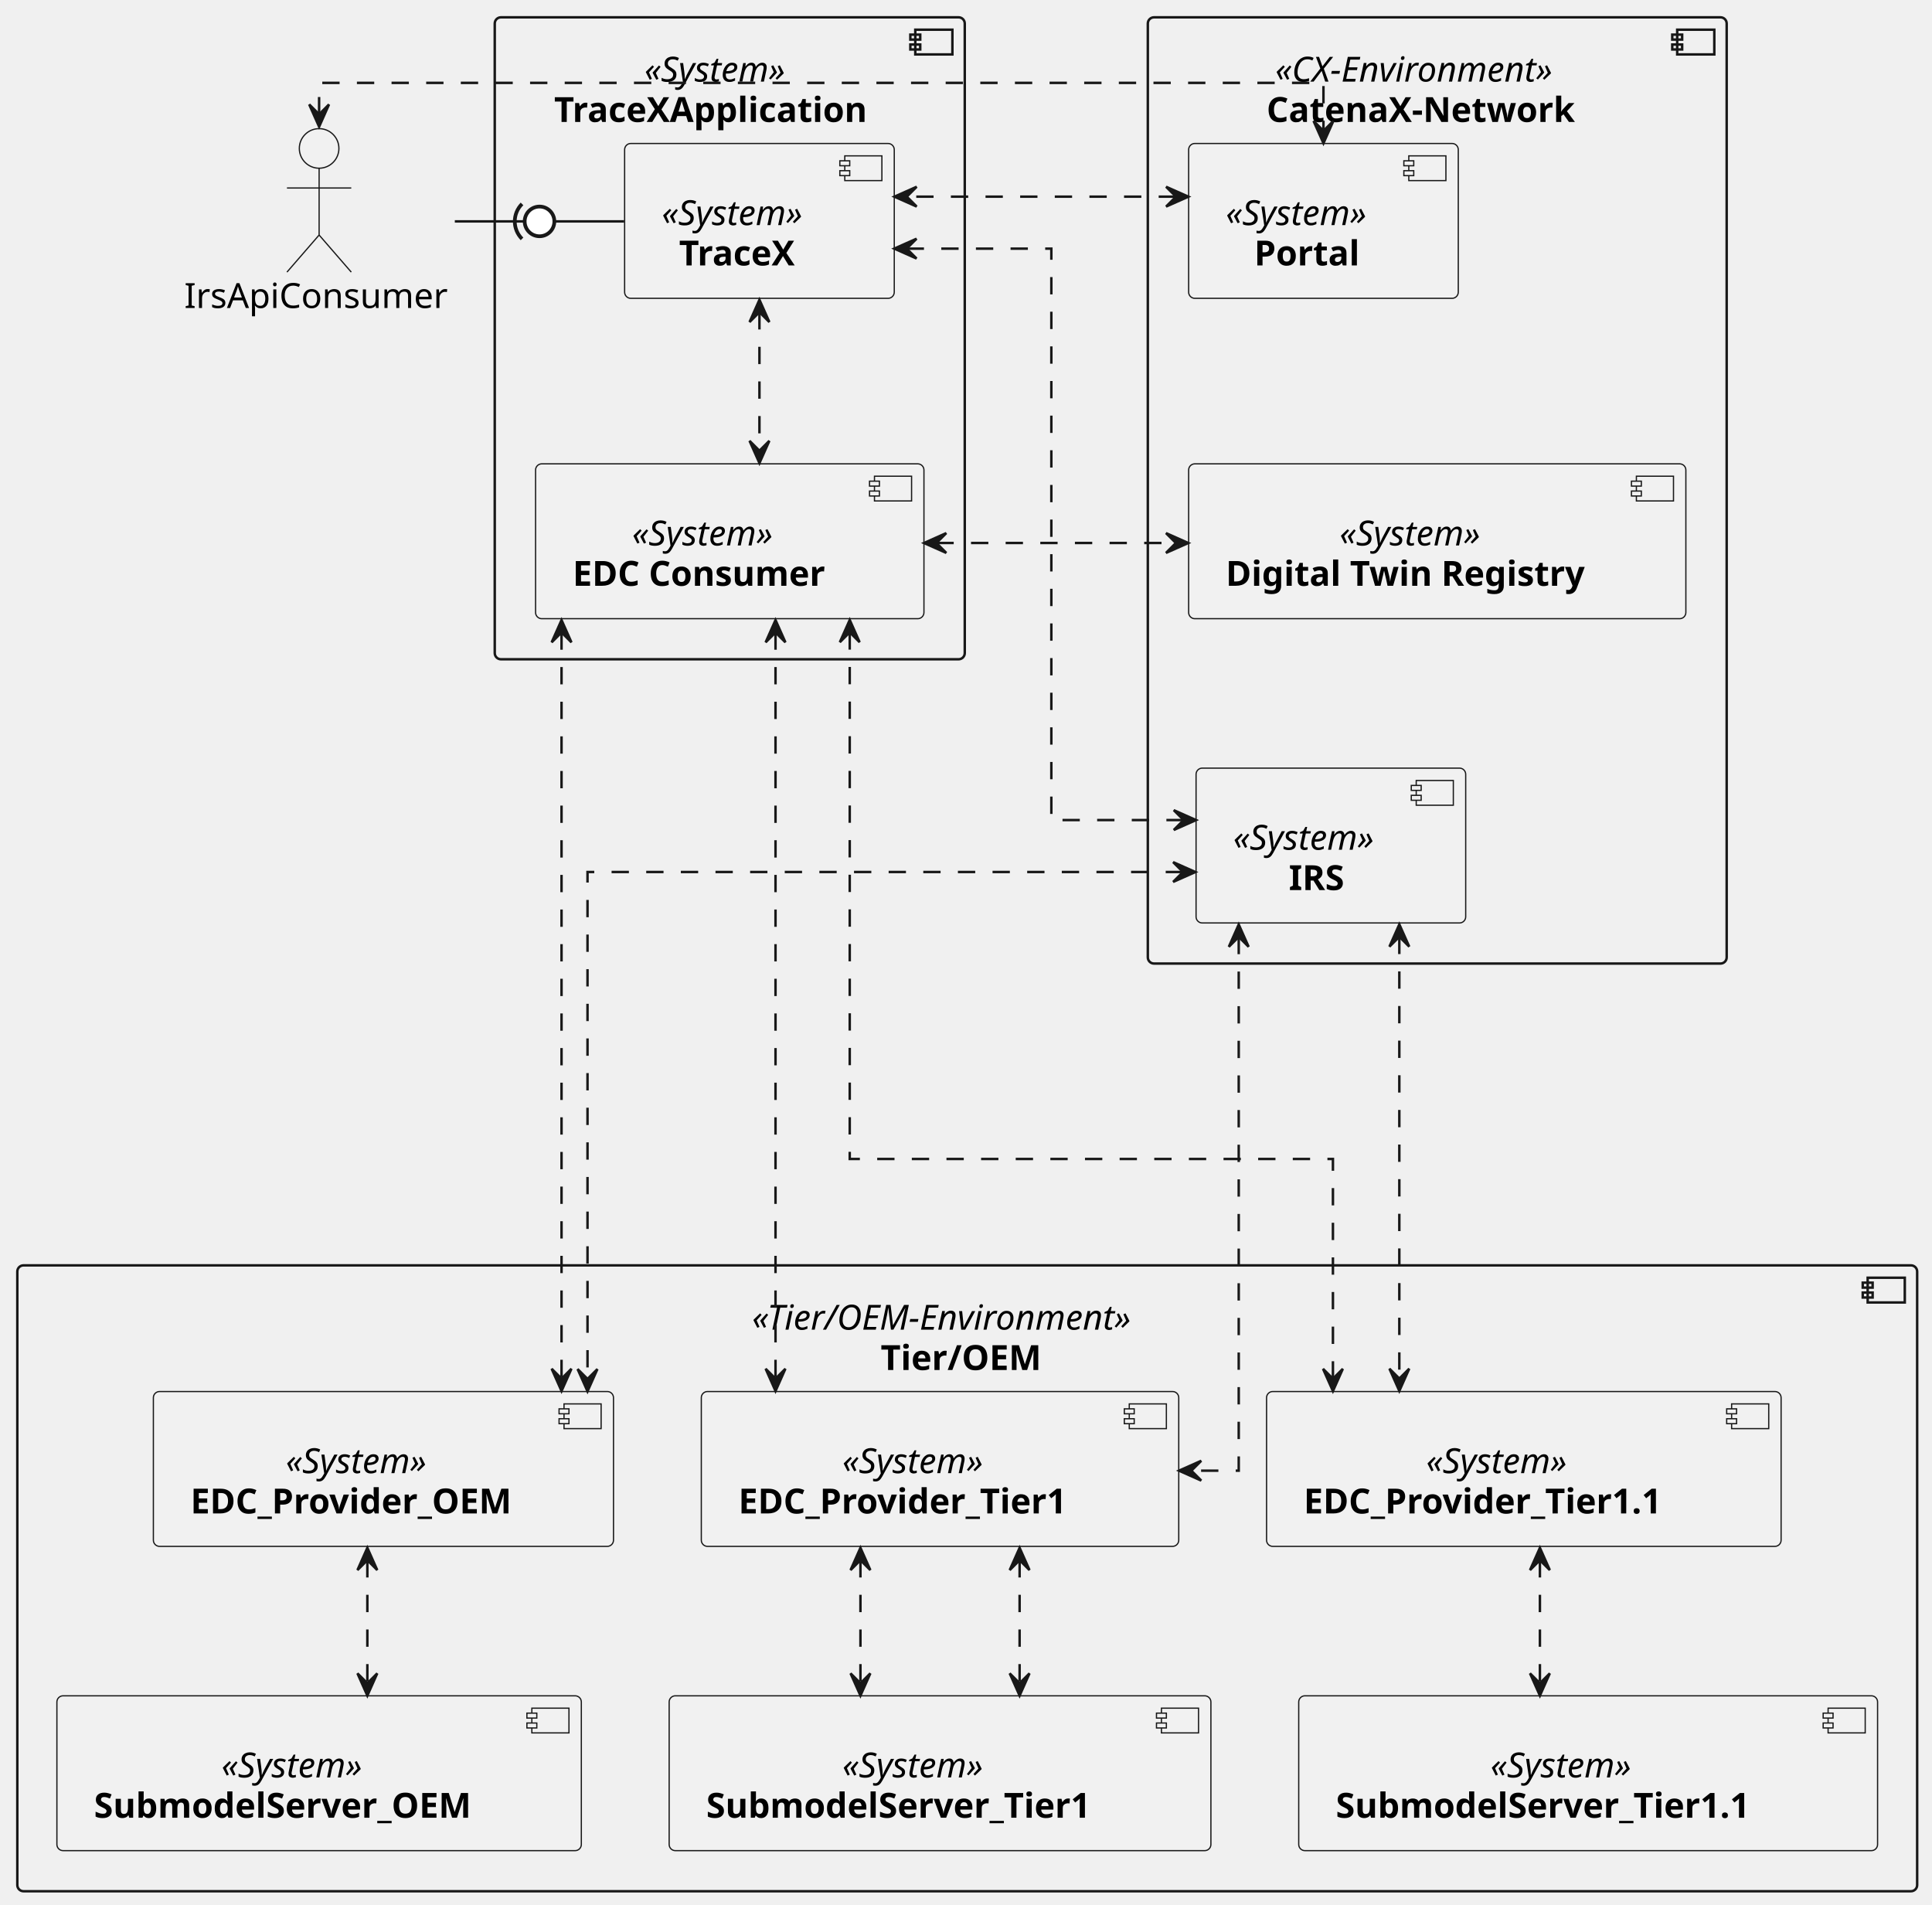
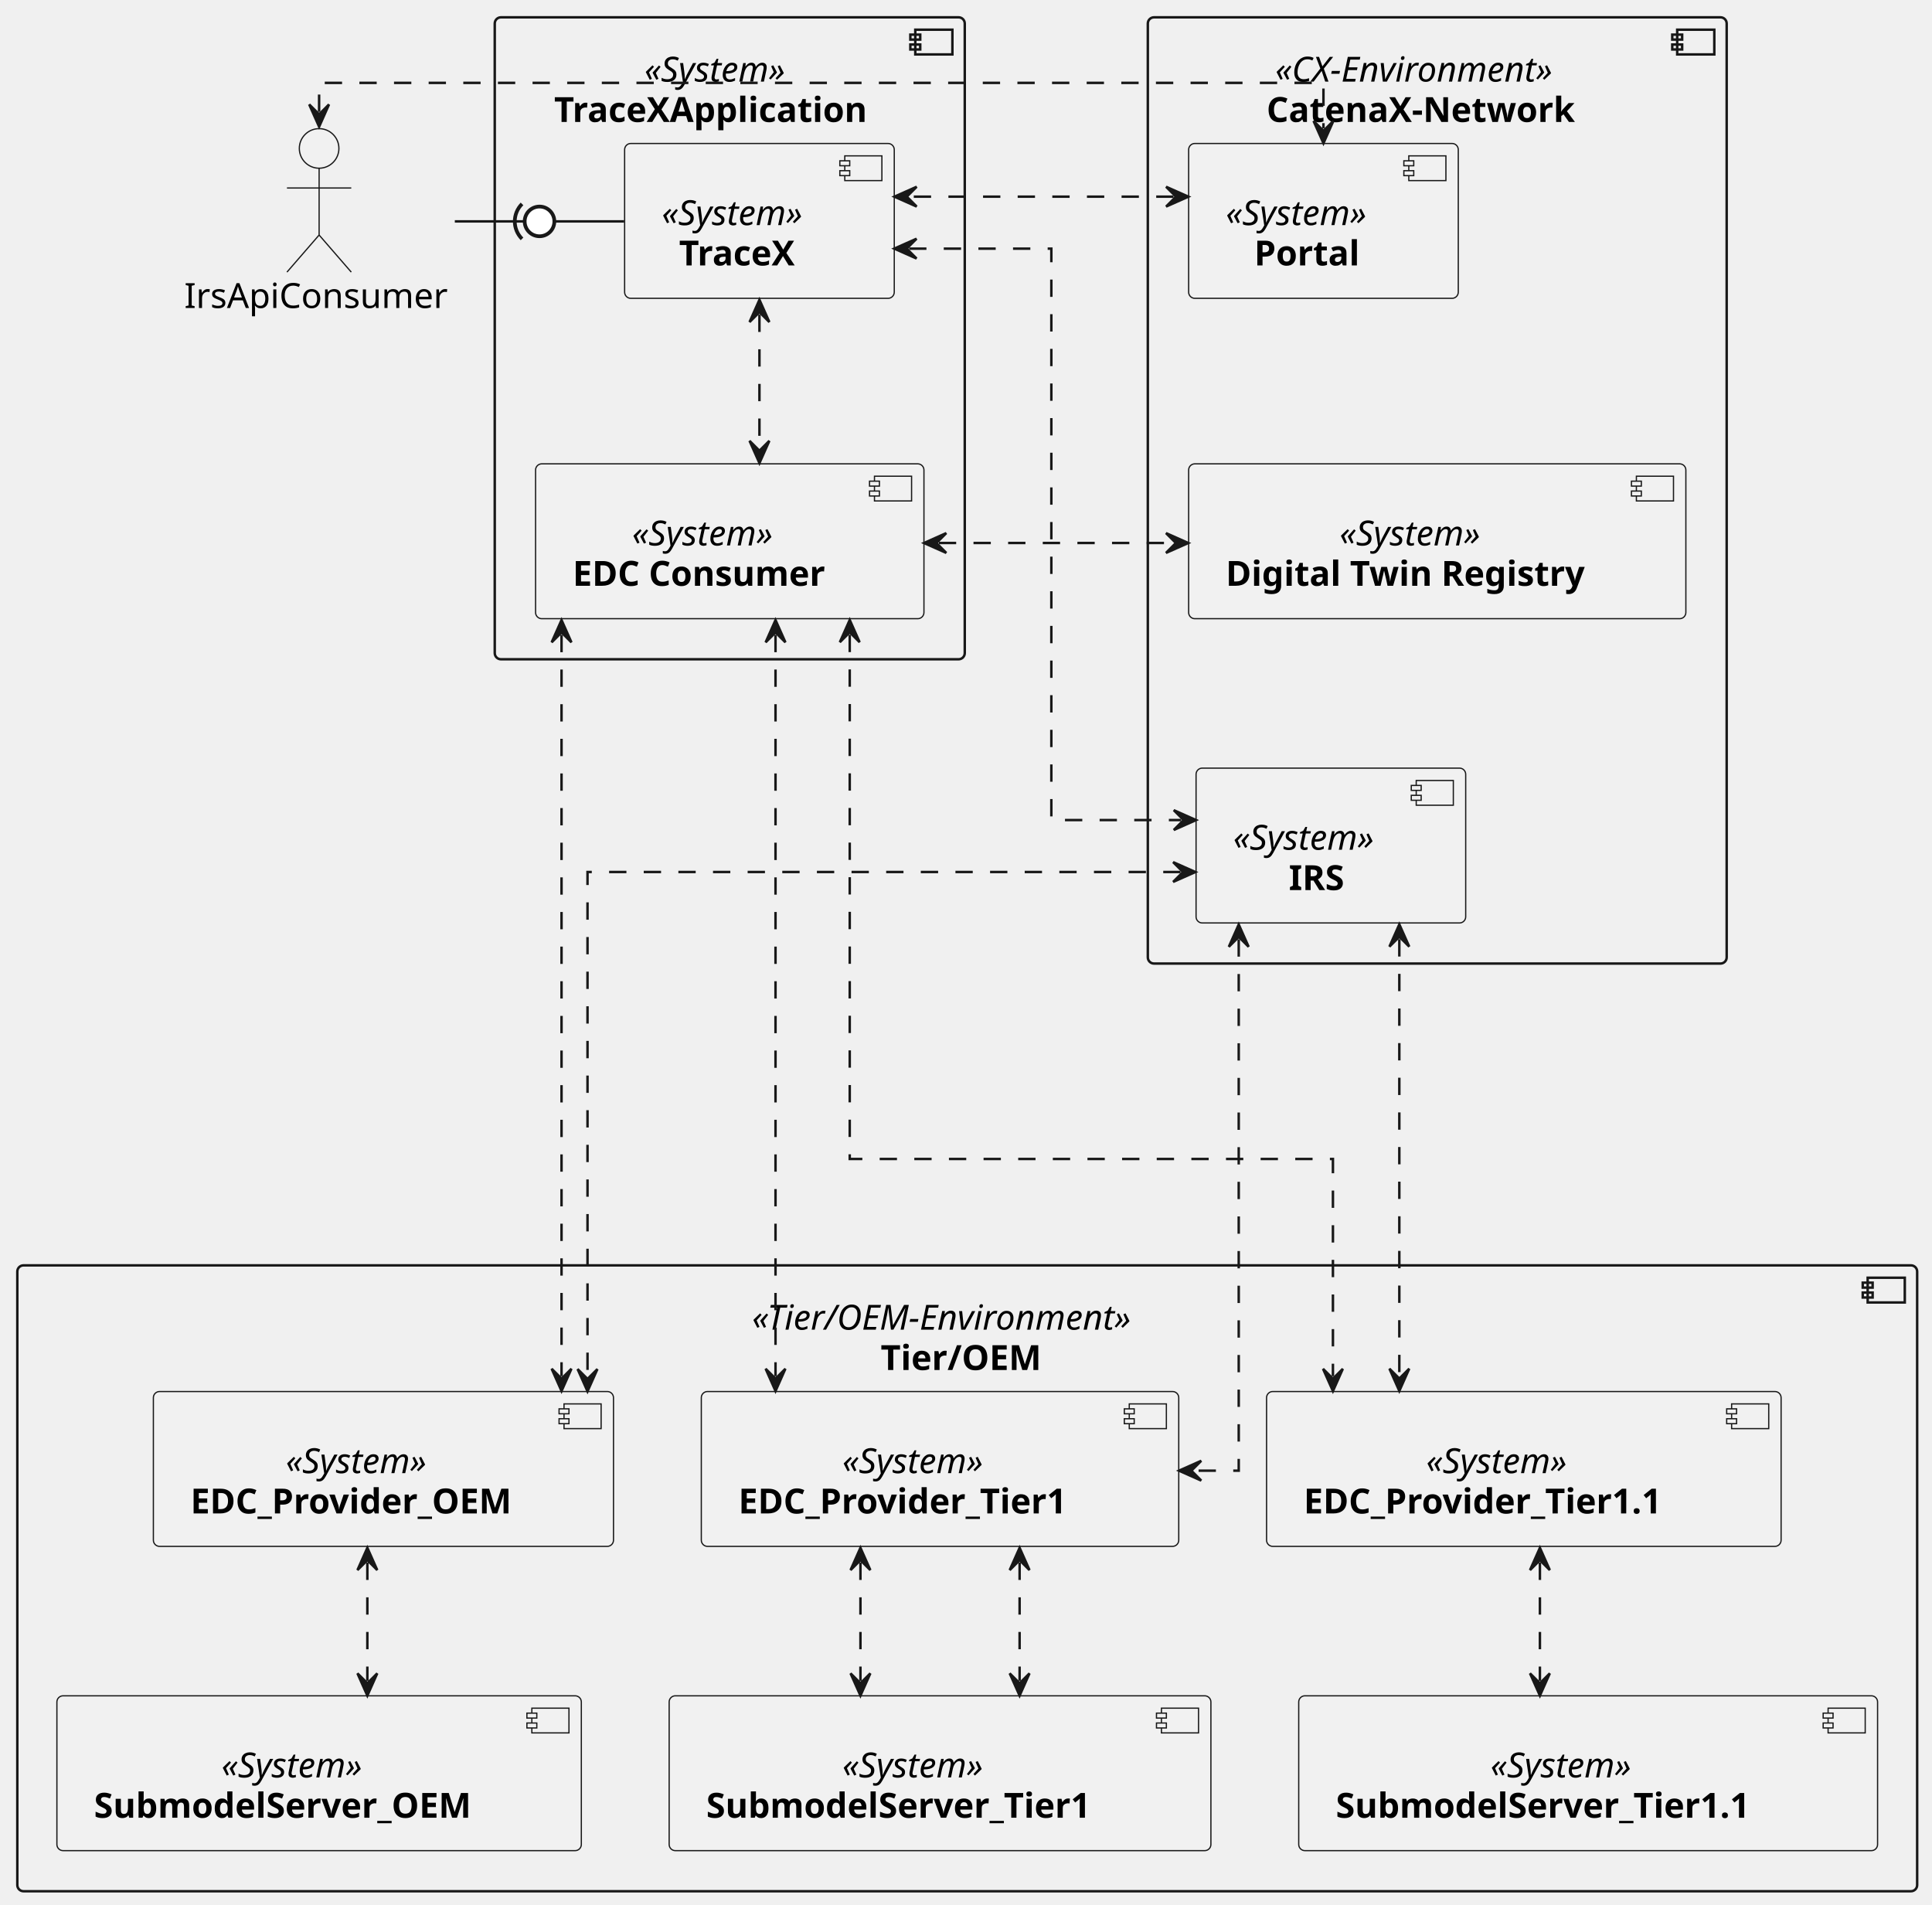
<svg xmlns="http://www.w3.org/2000/svg" contentStyleType="text/css" height="770px" preserveAspectRatio="none" style="width:781px;height:770px;background:#FFFFFF;" version="1.1" viewBox="0 0 781 770" width="781px" zoomAndPan="magnify">
  <defs />
  <g>
    <g id="cluster_**TraceXApplication**">
      <rect fill="none" height="259.5" rx="2.5" ry="2.5" style="stroke:#181818;stroke-width:1.0;" width="190" x="200" y="7" />
      <rect fill="none" height="10" style="stroke:#181818;stroke-width:1.0;" width="15" x="370" y="12" />
      <rect fill="none" height="2" style="stroke:#181818;stroke-width:1.0;" width="4" x="368" y="14" />
      <rect fill="none" height="2" style="stroke:#181818;stroke-width:1.0;" width="4" x="368" y="18" />
      <text fill="#000000" font-family="Architects daughter" font-size="14" font-style="italic" lengthAdjust="spacing" textLength="69" x="260.5" y="32.995">«System»</text>
      <text fill="#000000" font-family="Architects daughter" font-size="14" font-weight="bold" lengthAdjust="spacing" textLength="142" x="224" y="49.292">TraceXApplication</text>
    </g>
    <g id="cluster_**CatenaX-Network**">
      <rect fill="none" height="382.5" rx="2.5" ry="2.5" style="stroke:#181818;stroke-width:1.0;" width="234" x="464" y="7" />
      <rect fill="none" height="10" style="stroke:#181818;stroke-width:1.0;" width="15" x="678" y="12" />
      <rect fill="none" height="2" style="stroke:#181818;stroke-width:1.0;" width="4" x="676" y="14" />
      <rect fill="none" height="2" style="stroke:#181818;stroke-width:1.0;" width="4" x="676" y="18" />
      <text fill="#000000" font-family="Architects daughter" font-size="14" font-style="italic" lengthAdjust="spacing" textLength="131" x="515.5" y="32.995">«CX-Environment»</text>
      <text fill="#000000" font-family="Architects daughter" font-size="14" font-weight="bold" lengthAdjust="spacing" textLength="138" x="512" y="49.292">CatenaX-Network</text>
    </g>
    <g id="cluster_**Tier/OEM**">
      <rect fill="none" height="253" rx="2.5" ry="2.5" style="stroke:#181818;stroke-width:1.0;" width="768" x="7" y="511.5" />
      <rect fill="none" height="10" style="stroke:#181818;stroke-width:1.0;" width="15" x="755" y="516.5" />
      <rect fill="none" height="2" style="stroke:#181818;stroke-width:1.0;" width="4" x="753" y="518.5" />
      <rect fill="none" height="2" style="stroke:#181818;stroke-width:1.0;" width="4" x="753" y="522.5" />
      <text fill="#000000" font-family="Architects daughter" font-size="14" font-style="italic" lengthAdjust="spacing" textLength="174" x="304" y="537.495">«Tier/OEM-Environment»</text>
      <text fill="#000000" font-family="Architects daughter" font-size="14" font-weight="bold" lengthAdjust="spacing" textLength="70" x="356" y="553.792">Tier/OEM</text>
    </g>
    <g id="elem_TraceX">
      <rect fill="#F1F1F1" height="62.594" rx="2.5" ry="2.5" style="stroke:#181818;stroke-width:0.5;" width="109" x="252.5" y="58" />
      <rect fill="#F1F1F1" height="10" style="stroke:#181818;stroke-width:0.5;" width="15" x="341.5" y="63" />
      <rect fill="#F1F1F1" height="2" style="stroke:#181818;stroke-width:0.5;" width="4" x="339.5" y="65" />
      <rect fill="#F1F1F1" height="2" style="stroke:#181818;stroke-width:0.5;" width="4" x="339.5" y="69" />
      <text fill="#000000" font-family="Architects daughter" font-size="14" font-style="italic" lengthAdjust="spacing" textLength="69" x="267.5" y="90.995">«System»</text>
      <text fill="#000000" font-family="Architects daughter" font-size="14" font-weight="bold" lengthAdjust="spacing" textLength="55" x="274.5" y="107.292">TraceX</text>
    </g>
    <g id="elem_EDC">
      <rect fill="#F1F1F1" height="62.594" rx="2.5" ry="2.5" style="stroke:#181818;stroke-width:0.5;" width="157" x="216.5" y="187.5" />
      <rect fill="#F1F1F1" height="10" style="stroke:#181818;stroke-width:0.5;" width="15" x="353.5" y="192.5" />
      <rect fill="#F1F1F1" height="2" style="stroke:#181818;stroke-width:0.5;" width="4" x="351.5" y="194.5" />
      <rect fill="#F1F1F1" height="2" style="stroke:#181818;stroke-width:0.5;" width="4" x="351.5" y="198.5" />
      <text fill="#000000" font-family="Architects daughter" font-size="14" font-style="italic" lengthAdjust="spacing" textLength="69" x="255.5" y="220.495">«System»</text>
      <text fill="#000000" font-family="Architects daughter" font-size="14" font-weight="bold" lengthAdjust="spacing" textLength="117" x="231.5" y="236.792">EDC Consumer</text>
    </g>
    <g id="elem_PORTAL">
      <rect fill="#F1F1F1" height="62.594" rx="2.5" ry="2.5" style="stroke:#181818;stroke-width:0.5;" width="109" x="480.5" y="58" />
      <rect fill="#F1F1F1" height="10" style="stroke:#181818;stroke-width:0.5;" width="15" x="569.5" y="63" />
      <rect fill="#F1F1F1" height="2" style="stroke:#181818;stroke-width:0.5;" width="4" x="567.5" y="65" />
      <rect fill="#F1F1F1" height="2" style="stroke:#181818;stroke-width:0.5;" width="4" x="567.5" y="69" />
      <text fill="#000000" font-family="Architects daughter" font-size="14" font-style="italic" lengthAdjust="spacing" textLength="69" x="495.5" y="90.995">«System»</text>
      <text fill="#000000" font-family="Architects daughter" font-size="14" font-weight="bold" lengthAdjust="spacing" textLength="46" x="507" y="107.292">Portal</text>
    </g>
    <g id="elem_DT_REG">
      <rect fill="#F1F1F1" height="62.594" rx="2.5" ry="2.5" style="stroke:#181818;stroke-width:0.5;" width="201" x="480.5" y="187.5" />
      <rect fill="#F1F1F1" height="10" style="stroke:#181818;stroke-width:0.5;" width="15" x="661.5" y="192.5" />
      <rect fill="#F1F1F1" height="2" style="stroke:#181818;stroke-width:0.5;" width="4" x="659.5" y="194.5" />
      <rect fill="#F1F1F1" height="2" style="stroke:#181818;stroke-width:0.5;" width="4" x="659.5" y="198.5" />
      <text fill="#000000" font-family="Architects daughter" font-size="14" font-style="italic" lengthAdjust="spacing" textLength="69" x="541.5" y="220.495">«System»</text>
      <text fill="#000000" font-family="Architects daughter" font-size="14" font-weight="bold" lengthAdjust="spacing" textLength="161" x="495.5" y="236.792">Digital Twin Registry</text>
    </g>
    <g id="elem_IRS">
      <rect fill="#F1F1F1" height="62.594" rx="2.5" ry="2.5" style="stroke:#181818;stroke-width:0.5;" width="109" x="483.5" y="310.5" />
      <rect fill="#F1F1F1" height="10" style="stroke:#181818;stroke-width:0.5;" width="15" x="572.5" y="315.5" />
      <rect fill="#F1F1F1" height="2" style="stroke:#181818;stroke-width:0.5;" width="4" x="570.5" y="317.5" />
      <rect fill="#F1F1F1" height="2" style="stroke:#181818;stroke-width:0.5;" width="4" x="570.5" y="321.5" />
      <text fill="#000000" font-family="Architects daughter" font-size="14" font-style="italic" lengthAdjust="spacing" textLength="69" x="498.5" y="343.495">«System»</text>
      <text fill="#000000" font-family="Architects daughter" font-size="14" font-weight="bold" lengthAdjust="spacing" textLength="24" x="521" y="359.792">IRS</text>
    </g>
    <g id="elem_EDCProviderOEM">
      <rect fill="#F1F1F1" height="62.594" rx="2.5" ry="2.5" style="stroke:#181818;stroke-width:0.5;" width="186" x="62" y="562.5" />
      <rect fill="#F1F1F1" height="10" style="stroke:#181818;stroke-width:0.5;" width="15" x="228" y="567.5" />
      <rect fill="#F1F1F1" height="2" style="stroke:#181818;stroke-width:0.5;" width="4" x="226" y="569.5" />
      <rect fill="#F1F1F1" height="2" style="stroke:#181818;stroke-width:0.5;" width="4" x="226" y="573.5" />
      <text fill="#000000" font-family="Architects daughter" font-size="14" font-style="italic" lengthAdjust="spacing" textLength="69" x="115.5" y="595.495">«System»</text>
      <text fill="#000000" font-family="Architects daughter" font-size="14" font-weight="bold" lengthAdjust="spacing" textLength="146" x="77" y="611.792">EDC_Provider_OEM</text>
    </g>
    <g id="elem_EDCProviderTier1">
      <rect fill="#F1F1F1" height="62.594" rx="2.5" ry="2.5" style="stroke:#181818;stroke-width:0.5;" width="193" x="283.5" y="562.5" />
      <rect fill="#F1F1F1" height="10" style="stroke:#181818;stroke-width:0.5;" width="15" x="456.5" y="567.5" />
      <rect fill="#F1F1F1" height="2" style="stroke:#181818;stroke-width:0.5;" width="4" x="454.5" y="569.5" />
      <rect fill="#F1F1F1" height="2" style="stroke:#181818;stroke-width:0.5;" width="4" x="454.5" y="573.5" />
      <text fill="#000000" font-family="Architects daughter" font-size="14" font-style="italic" lengthAdjust="spacing" textLength="69" x="340.5" y="595.495">«System»</text>
      <text fill="#000000" font-family="Architects daughter" font-size="14" font-weight="bold" lengthAdjust="spacing" textLength="153" x="298.5" y="611.792">EDC_Provider_Tier1</text>
    </g>
    <g id="elem_EDCProviderTier11">
      <rect fill="#F1F1F1" height="62.594" rx="2.5" ry="2.5" style="stroke:#181818;stroke-width:0.5;" width="208" x="512" y="562.5" />
      <rect fill="#F1F1F1" height="10" style="stroke:#181818;stroke-width:0.5;" width="15" x="700" y="567.5" />
      <rect fill="#F1F1F1" height="2" style="stroke:#181818;stroke-width:0.5;" width="4" x="698" y="569.5" />
      <rect fill="#F1F1F1" height="2" style="stroke:#181818;stroke-width:0.5;" width="4" x="698" y="573.5" />
      <text fill="#000000" font-family="Architects daughter" font-size="14" font-style="italic" lengthAdjust="spacing" textLength="69" x="576.5" y="595.495">«System»</text>
      <text fill="#000000" font-family="Architects daughter" font-size="14" font-weight="bold" lengthAdjust="spacing" textLength="168" x="527" y="611.792">EDC_Provider_Tier1.1</text>
    </g>
    <g id="elem_SubmodelServerOEM">
      <rect fill="#F1F1F1" height="62.594" rx="2.5" ry="2.5" style="stroke:#181818;stroke-width:0.5;" width="212" x="23" y="685.5" />
      <rect fill="#F1F1F1" height="10" style="stroke:#181818;stroke-width:0.5;" width="15" x="215" y="690.5" />
      <rect fill="#F1F1F1" height="2" style="stroke:#181818;stroke-width:0.5;" width="4" x="213" y="692.5" />
      <rect fill="#F1F1F1" height="2" style="stroke:#181818;stroke-width:0.5;" width="4" x="213" y="696.5" />
      <text fill="#000000" font-family="Architects daughter" font-size="14" font-style="italic" lengthAdjust="spacing" textLength="69" x="89.5" y="718.495">«System»</text>
      <text fill="#000000" font-family="Architects daughter" font-size="14" font-weight="bold" lengthAdjust="spacing" textLength="172" x="38" y="734.792">SubmodelServer_OEM</text>
    </g>
    <g id="elem_SubmodelServerTier1">
      <rect fill="#F1F1F1" height="62.594" rx="2.5" ry="2.5" style="stroke:#181818;stroke-width:0.5;" width="219" x="270.5" y="685.5" />
      <rect fill="#F1F1F1" height="10" style="stroke:#181818;stroke-width:0.5;" width="15" x="469.5" y="690.5" />
      <rect fill="#F1F1F1" height="2" style="stroke:#181818;stroke-width:0.5;" width="4" x="467.5" y="692.5" />
      <rect fill="#F1F1F1" height="2" style="stroke:#181818;stroke-width:0.5;" width="4" x="467.5" y="696.5" />
      <text fill="#000000" font-family="Architects daughter" font-size="14" font-style="italic" lengthAdjust="spacing" textLength="69" x="340.5" y="718.495">«System»</text>
      <text fill="#000000" font-family="Architects daughter" font-size="14" font-weight="bold" lengthAdjust="spacing" textLength="179" x="285.5" y="734.792">SubmodelServer_Tier1</text>
    </g>
    <g id="elem_SubmodelServerTier11">
      <rect fill="#F1F1F1" height="62.594" rx="2.5" ry="2.5" style="stroke:#181818;stroke-width:0.5;" width="234" x="525" y="685.5" />
      <rect fill="#F1F1F1" height="10" style="stroke:#181818;stroke-width:0.5;" width="15" x="739" y="690.5" />
      <rect fill="#F1F1F1" height="2" style="stroke:#181818;stroke-width:0.5;" width="4" x="737" y="692.5" />
      <rect fill="#F1F1F1" height="2" style="stroke:#181818;stroke-width:0.5;" width="4" x="737" y="696.5" />
      <text fill="#000000" font-family="Architects daughter" font-size="14" font-style="italic" lengthAdjust="spacing" textLength="69" x="602.5" y="718.495">«System»</text>
      <text fill="#000000" font-family="Architects daughter" font-size="14" font-weight="bold" lengthAdjust="spacing" textLength="194" x="540" y="734.792">SubmodelServer_Tier1.1</text>
    </g>
    <g id="elem_IrsApiConsumer">
      <ellipse cx="129" cy="60" fill="#F1F1F1" rx="8" ry="8" style="stroke:#181818;stroke-width:0.5;" />
      <path d="M129,68 L129,95 M116,76 L142,76 M129,95 L116,110 M129,95 L142,110 " fill="none" style="stroke:#181818;stroke-width:0.5;" />
      <text fill="#000000" font-family="Architects daughter" font-size="14" lengthAdjust="spacing" textLength="109" x="74.5" y="124.495">IrsApiConsumer</text>
    </g>
    <g id="link_IrsApiConsumer_TraceX">
      <path d="M183.86,89.5 C205.62,89.5 230.58,89.5 252.32,89.5 " fill="none" id="IrsApiConsumer-TraceX" style="stroke:#181818;stroke-width:1.0;" />
      <path d="M211.026,82.429 A10,10 0 0 0 211.026 96.571" fill="none" style="stroke:#181818;stroke-width:1.5;" />
      <ellipse cx="218.097" cy="89.5" fill="#FFFFFF" rx="6" ry="6" style="stroke:#181818;stroke-width:1.5;" />
    </g>
    <g id="link_IrsApiConsumer_PORTAL">
-       <path d="M129,46.22 C129,46.22 129,33.5 129,33.5 C129,33.5 535,33.5 535,33.5 C535,33.5 535,52.9 535,52.9 " fill="none" id="IrsApiConsumer-PORTAL" style="stroke:#181818;stroke-width:1.0;stroke-dasharray:7.0,7.0;" />
+       <path d="M129,45.22 C129,35.38 129,33.5 129,33.5 C129,33.5 535,33.5 535,33.5 C535,33.5 535,39.2 535,51.9 " fill="none" id="IrsApiConsumer-PORTAL" style="stroke:#181818;stroke-width:1.0;stroke-dasharray:7.0,7.0;" />
      <polygon fill="#181818" points="129,51.22,133,42.22,129,46.22,125,42.22,129,51.22" style="stroke:#181818;stroke-width:1.0;" />
      <polygon fill="#181818" points="535,57.9,539,48.9,535,52.9,531,48.9,535,57.9" style="stroke:#181818;stroke-width:1.0;" />
    </g>
    <g id="link_TraceX_EDC">
-       <path d="M307,126.18 C307,126.18 307,182.2 307,182.2 " fill="none" id="TraceX-EDC" style="stroke:#181818;stroke-width:1.0;stroke-dasharray:7.0,7.0;" />
+       <path d="M307,127.18 C307,147.25 307,161.11 307,181.2 " fill="none" id="TraceX-EDC" style="stroke:#181818;stroke-width:1.0;stroke-dasharray:7.0,7.0;" />
      <polygon fill="#181818" points="307,121.18,303,130.18,307,126.18,311,130.18,307,121.18" style="stroke:#181818;stroke-width:1.0;" />
      <polygon fill="#181818" points="307,187.2,311,178.2,307,182.2,303,178.2,307,187.2" style="stroke:#181818;stroke-width:1.0;" />
    </g>
    <g id="link_PORTAL_TraceX">
-       <path d="M475.39,79.5 C475.39,79.5 366.56,79.5 366.56,79.5 " fill="none" id="PORTAL-TraceX" style="stroke:#181818;stroke-width:1.0;stroke-dasharray:7.0,7.0;" />
+       <path d="M474.39,79.5 C438.42,79.5 403.52,79.5 367.56,79.5 " fill="none" id="PORTAL-TraceX" style="stroke:#181818;stroke-width:1.0;stroke-dasharray:7.0,7.0;" />
      <polygon fill="#181818" points="480.39,79.5,471.39,75.5,475.39,79.5,471.39,83.5,480.39,79.5" style="stroke:#181818;stroke-width:1.0;" />
      <polygon fill="#181818" points="361.56,79.5,370.56,83.5,366.56,79.5,370.56,75.5,361.56,79.5" style="stroke:#181818;stroke-width:1.0;" />
    </g>
    <g id="link_TraceX_IRS">
-       <path d="M366.51,100.5 C366.51,100.5 425,100.5 425,100.5 C425,100.5 425,331.5 425,331.5 C425,331.5 478.49,331.5 478.49,331.5 " fill="none" id="TraceX-IRS" style="stroke:#181818;stroke-width:1.0;stroke-dasharray:7.0,7.0;" />
+       <path d="M367.51,100.5 C398.43,100.5 425,100.5 425,100.5 C425,100.5 425,331.5 425,331.5 C425,331.5 448.59,331.5 477.49,331.5 " fill="none" id="TraceX-IRS" style="stroke:#181818;stroke-width:1.0;stroke-dasharray:7.0,7.0;" />
      <polygon fill="#181818" points="361.51,100.5,370.51,104.5,366.51,100.5,370.51,96.5,361.51,100.5" style="stroke:#181818;stroke-width:1.0;" />
      <polygon fill="#181818" points="483.49,331.5,474.49,327.5,478.49,331.5,474.49,335.5,483.49,331.5" style="stroke:#181818;stroke-width:1.0;" />
    </g>
    <g id="link_EDC_DT_REG">
-       <path d="M378.53,219.5 C378.53,219.5 475.35,219.5 475.35,219.5 " fill="none" id="EDC-DT_REG" style="stroke:#181818;stroke-width:1.0;stroke-dasharray:7.0,7.0;" />
+       <path d="M379.53,219.5 C412.52,219.5 439.3,219.5 474.35,219.5 " fill="none" id="EDC-DT_REG" style="stroke:#181818;stroke-width:1.0;stroke-dasharray:7.0,7.0;" />
      <polygon fill="#181818" points="373.53,219.5,382.53,223.5,378.53,219.5,382.53,215.5,373.53,219.5" style="stroke:#181818;stroke-width:1.0;" />
      <polygon fill="#181818" points="480.35,219.5,471.35,215.5,475.35,219.5,471.35,223.5,480.35,219.5" style="stroke:#181818;stroke-width:1.0;" />
    </g>
    <g id="link_EDC_EDCProviderOEM">
-       <path d="M227,255.65 C227,255.65 227,557.3 227,557.3 " fill="none" id="EDC-EDCProviderOEM" style="stroke:#181818;stroke-width:1.0;stroke-dasharray:7.0,7.0;" />
+       <path d="M227,256.65 C227,327.37 227,485.54 227,556.3 " fill="none" id="EDC-EDCProviderOEM" style="stroke:#181818;stroke-width:1.0;stroke-dasharray:7.0,7.0;" />
      <polygon fill="#181818" points="227,250.65,223,259.65,227,255.65,231,259.65,227,250.65" style="stroke:#181818;stroke-width:1.0;" />
      <polygon fill="#181818" points="227,562.3,231,553.3,227,557.3,223,553.3,227,562.3" style="stroke:#181818;stroke-width:1.0;" />
    </g>
    <g id="link_EDC_EDCProviderTier1">
-       <path d="M313.5,255.65 C313.5,255.65 313.5,557.3 313.5,557.3 " fill="none" id="EDC-EDCProviderTier1" style="stroke:#181818;stroke-width:1.0;stroke-dasharray:7.0,7.0;" />
+       <path d="M313.5,256.65 C313.5,327.37 313.5,485.54 313.5,556.3 " fill="none" id="EDC-EDCProviderTier1" style="stroke:#181818;stroke-width:1.0;stroke-dasharray:7.0,7.0;" />
      <polygon fill="#181818" points="313.5,250.65,309.5,259.65,313.5,255.65,317.5,259.65,313.5,250.65" style="stroke:#181818;stroke-width:1.0;" />
      <polygon fill="#181818" points="313.5,562.3,317.5,553.3,313.5,557.3,309.5,553.3,313.5,562.3" style="stroke:#181818;stroke-width:1.0;" />
    </g>
    <g id="link_EDC_EDCProviderTier11">
-       <path d="M343.5,255.6 C343.5,255.6 343.5,468.5 343.5,468.5 C343.5,468.5 538.83,468.5 538.83,468.5 C538.83,468.5 538.83,557.33 538.83,557.33 " fill="none" id="EDC-EDCProviderTier11" style="stroke:#181818;stroke-width:1.0;stroke-dasharray:7.0,7.0;" />
+       <path d="M343.5,256.6 C343.5,323.74 343.5,468.5 343.5,468.5 C343.5,468.5 538.83,468.5 538.83,468.5 C538.83,468.5 538.83,519.15 538.83,556.33 " fill="none" id="EDC-EDCProviderTier11" style="stroke:#181818;stroke-width:1.0;stroke-dasharray:7.0,7.0;" />
      <polygon fill="#181818" points="343.5,250.6,339.5,259.6,343.5,255.6,347.5,259.6,343.5,250.6" style="stroke:#181818;stroke-width:1.0;" />
      <polygon fill="#181818" points="538.83,562.33,542.83,553.33,538.83,557.33,534.83,553.33,538.83,562.33" style="stroke:#181818;stroke-width:1.0;" />
    </g>
    <g id="link_IRS_EDCProviderOEM">
-       <path d="M478.23,352.5 C478.23,352.5 237.5,352.5 237.5,352.5 C237.5,352.5 237.5,557.43 237.5,557.43 " fill="none" id="IRS-EDCProviderOEM" style="stroke:#181818;stroke-width:1.0;stroke-dasharray:7.0,7.0;" />
+       <path d="M477.23,352.5 C390.56,352.5 237.5,352.5 237.5,352.5 C237.5,352.5 237.5,490.97 237.5,556.43 " fill="none" id="IRS-EDCProviderOEM" style="stroke:#181818;stroke-width:1.0;stroke-dasharray:7.0,7.0;" />
      <polygon fill="#181818" points="483.23,352.5,474.23,348.5,478.23,352.5,474.23,356.5,483.23,352.5" style="stroke:#181818;stroke-width:1.0;" />
      <polygon fill="#181818" points="237.5,562.43,241.5,553.43,237.5,557.43,233.5,553.43,237.5,562.43" style="stroke:#181818;stroke-width:1.0;" />
    </g>
    <g id="link_IRS_EDCProviderTier1">
-       <path d="M500.75,378.72 C500.75,378.72 500.75,594.5 500.75,594.5 C500.75,594.5 481.6,594.5 481.6,594.5 " fill="none" id="IRS-EDCProviderTier1" style="stroke:#181818;stroke-width:1.0;stroke-dasharray:7.0,7.0;" />
+       <path d="M500.75,379.72 C500.75,447.54 500.75,594.5 500.75,594.5 C500.75,594.5 496.8,594.5 482.6,594.5 " fill="none" id="IRS-EDCProviderTier1" style="stroke:#181818;stroke-width:1.0;stroke-dasharray:7.0,7.0;" />
      <polygon fill="#181818" points="500.75,373.72,496.75,382.72,500.75,378.72,504.75,382.72,500.75,373.72" style="stroke:#181818;stroke-width:1.0;" />
      <polygon fill="#181818" points="476.6,594.5,485.6,598.5,481.6,594.5,485.6,590.5,476.6,594.5" style="stroke:#181818;stroke-width:1.0;" />
    </g>
    <g id="link_IRS_EDCProviderTier11">
-       <path d="M565.67,378.66 C565.67,378.66 565.67,557.27 565.67,557.27 " fill="none" id="IRS-EDCProviderTier11" style="stroke:#181818;stroke-width:1.0;stroke-dasharray:7.0,7.0;" />
+       <path d="M565.67,379.66 C565.67,428.04 565.67,507.85 565.67,556.27 " fill="none" id="IRS-EDCProviderTier11" style="stroke:#181818;stroke-width:1.0;stroke-dasharray:7.0,7.0;" />
      <polygon fill="#181818" points="565.67,373.66,561.67,382.66,565.67,378.66,569.67,382.66,565.67,373.66" style="stroke:#181818;stroke-width:1.0;" />
      <polygon fill="#181818" points="565.67,562.27,569.67,553.27,565.67,557.27,561.67,553.27,565.67,562.27" style="stroke:#181818;stroke-width:1.0;" />
    </g>
    <g id="link_EDCProviderOEM_SubmodelServerOEM">
-       <path d="M148.5,630.68 C148.5,630.68 148.5,680.43 148.5,680.43 " fill="none" id="EDCProviderOEM-SubmodelServerOEM" style="stroke:#181818;stroke-width:1.0;stroke-dasharray:7.0,7.0;" />
+       <path d="M148.5,631.68 C148.5,650.04 148.5,661.09 148.5,679.43 " fill="none" id="EDCProviderOEM-SubmodelServerOEM" style="stroke:#181818;stroke-width:1.0;stroke-dasharray:7.0,7.0;" />
      <polygon fill="#181818" points="148.5,625.68,144.5,634.68,148.5,630.68,152.5,634.68,148.5,625.68" style="stroke:#181818;stroke-width:1.0;" />
      <polygon fill="#181818" points="148.5,685.43,152.5,676.43,148.5,680.43,144.5,676.43,148.5,685.43" style="stroke:#181818;stroke-width:1.0;" />
    </g>
    <g id="link_EDCProviderTier1_SubmodelServerTier1">
-       <path d="M347.83,630.68 C347.83,630.68 347.83,680.43 347.83,680.43 " fill="none" id="EDCProviderTier1-SubmodelServerTier1" style="stroke:#181818;stroke-width:1.0;stroke-dasharray:7.0,7.0;" />
+       <path d="M347.83,631.68 C347.83,650.04 347.83,661.09 347.83,679.43 " fill="none" id="EDCProviderTier1-SubmodelServerTier1" style="stroke:#181818;stroke-width:1.0;stroke-dasharray:7.0,7.0;" />
      <polygon fill="#181818" points="347.83,625.68,343.83,634.68,347.83,630.68,351.83,634.68,347.83,625.68" style="stroke:#181818;stroke-width:1.0;" />
      <polygon fill="#181818" points="347.83,685.43,351.83,676.43,347.83,680.43,343.83,676.43,347.83,685.43" style="stroke:#181818;stroke-width:1.0;" />
    </g>
    <g id="link_EDCProviderTier1_SubmodelServerTier1">
-       <path d="M412.17,630.68 C412.17,630.68 412.17,680.43 412.17,680.43 " fill="none" id="EDCProviderTier1-SubmodelServerTier1-1" style="stroke:#181818;stroke-width:1.0;stroke-dasharray:7.0,7.0;" />
+       <path d="M412.17,631.68 C412.17,650.04 412.17,661.09 412.17,679.43 " fill="none" id="EDCProviderTier1-SubmodelServerTier1-1" style="stroke:#181818;stroke-width:1.0;stroke-dasharray:7.0,7.0;" />
      <polygon fill="#181818" points="412.17,625.68,408.17,634.68,412.17,630.68,416.17,634.68,412.17,625.68" style="stroke:#181818;stroke-width:1.0;" />
      <polygon fill="#181818" points="412.17,685.43,416.17,676.43,412.17,680.43,408.17,676.43,412.17,685.43" style="stroke:#181818;stroke-width:1.0;" />
    </g>
    <g id="link_EDCProviderTier11_SubmodelServerTier11">
-       <path d="M622.5,630.68 C622.5,630.68 622.5,680.43 622.5,680.43 " fill="none" id="EDCProviderTier11-SubmodelServerTier11" style="stroke:#181818;stroke-width:1.0;stroke-dasharray:7.0,7.0;" />
+       <path d="M622.5,631.68 C622.5,650.04 622.5,661.09 622.5,679.43 " fill="none" id="EDCProviderTier11-SubmodelServerTier11" style="stroke:#181818;stroke-width:1.0;stroke-dasharray:7.0,7.0;" />
      <polygon fill="#181818" points="622.5,625.68,618.5,634.68,622.5,630.68,626.5,634.68,622.5,625.68" style="stroke:#181818;stroke-width:1.0;" />
      <polygon fill="#181818" points="622.5,685.43,626.5,676.43,622.5,680.43,618.5,676.43,622.5,685.43" style="stroke:#181818;stroke-width:1.0;" />
    </g>
  </g>
</svg>
